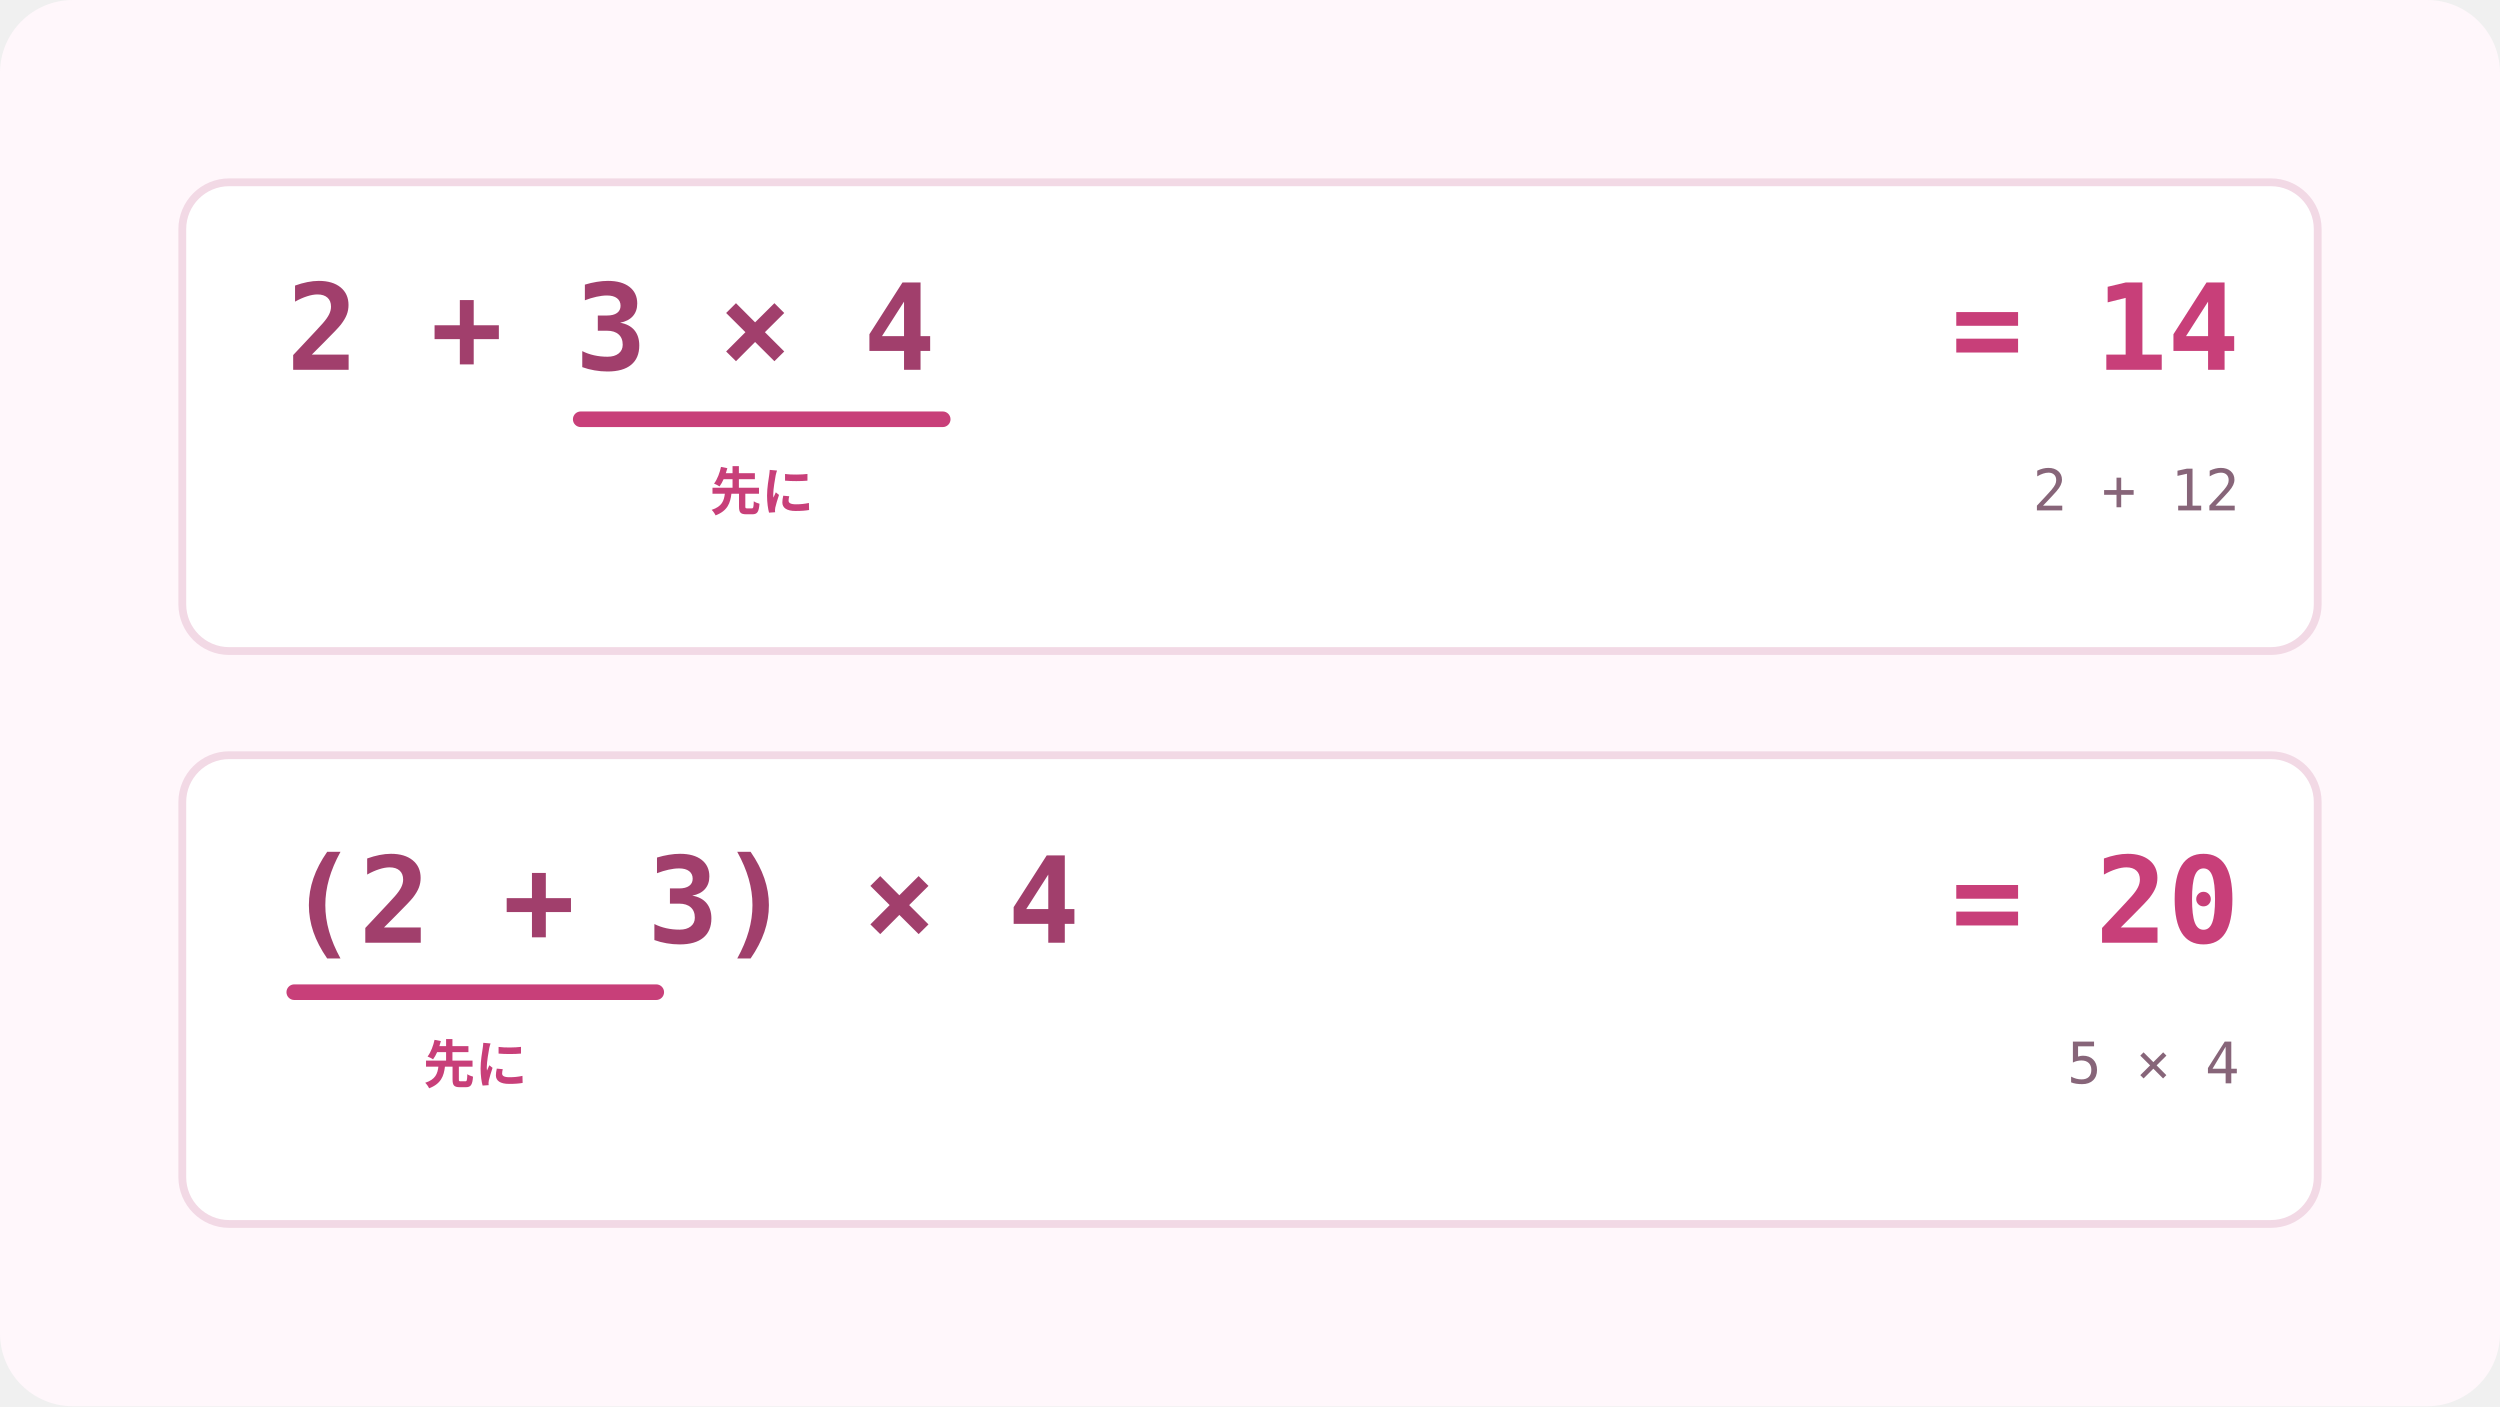
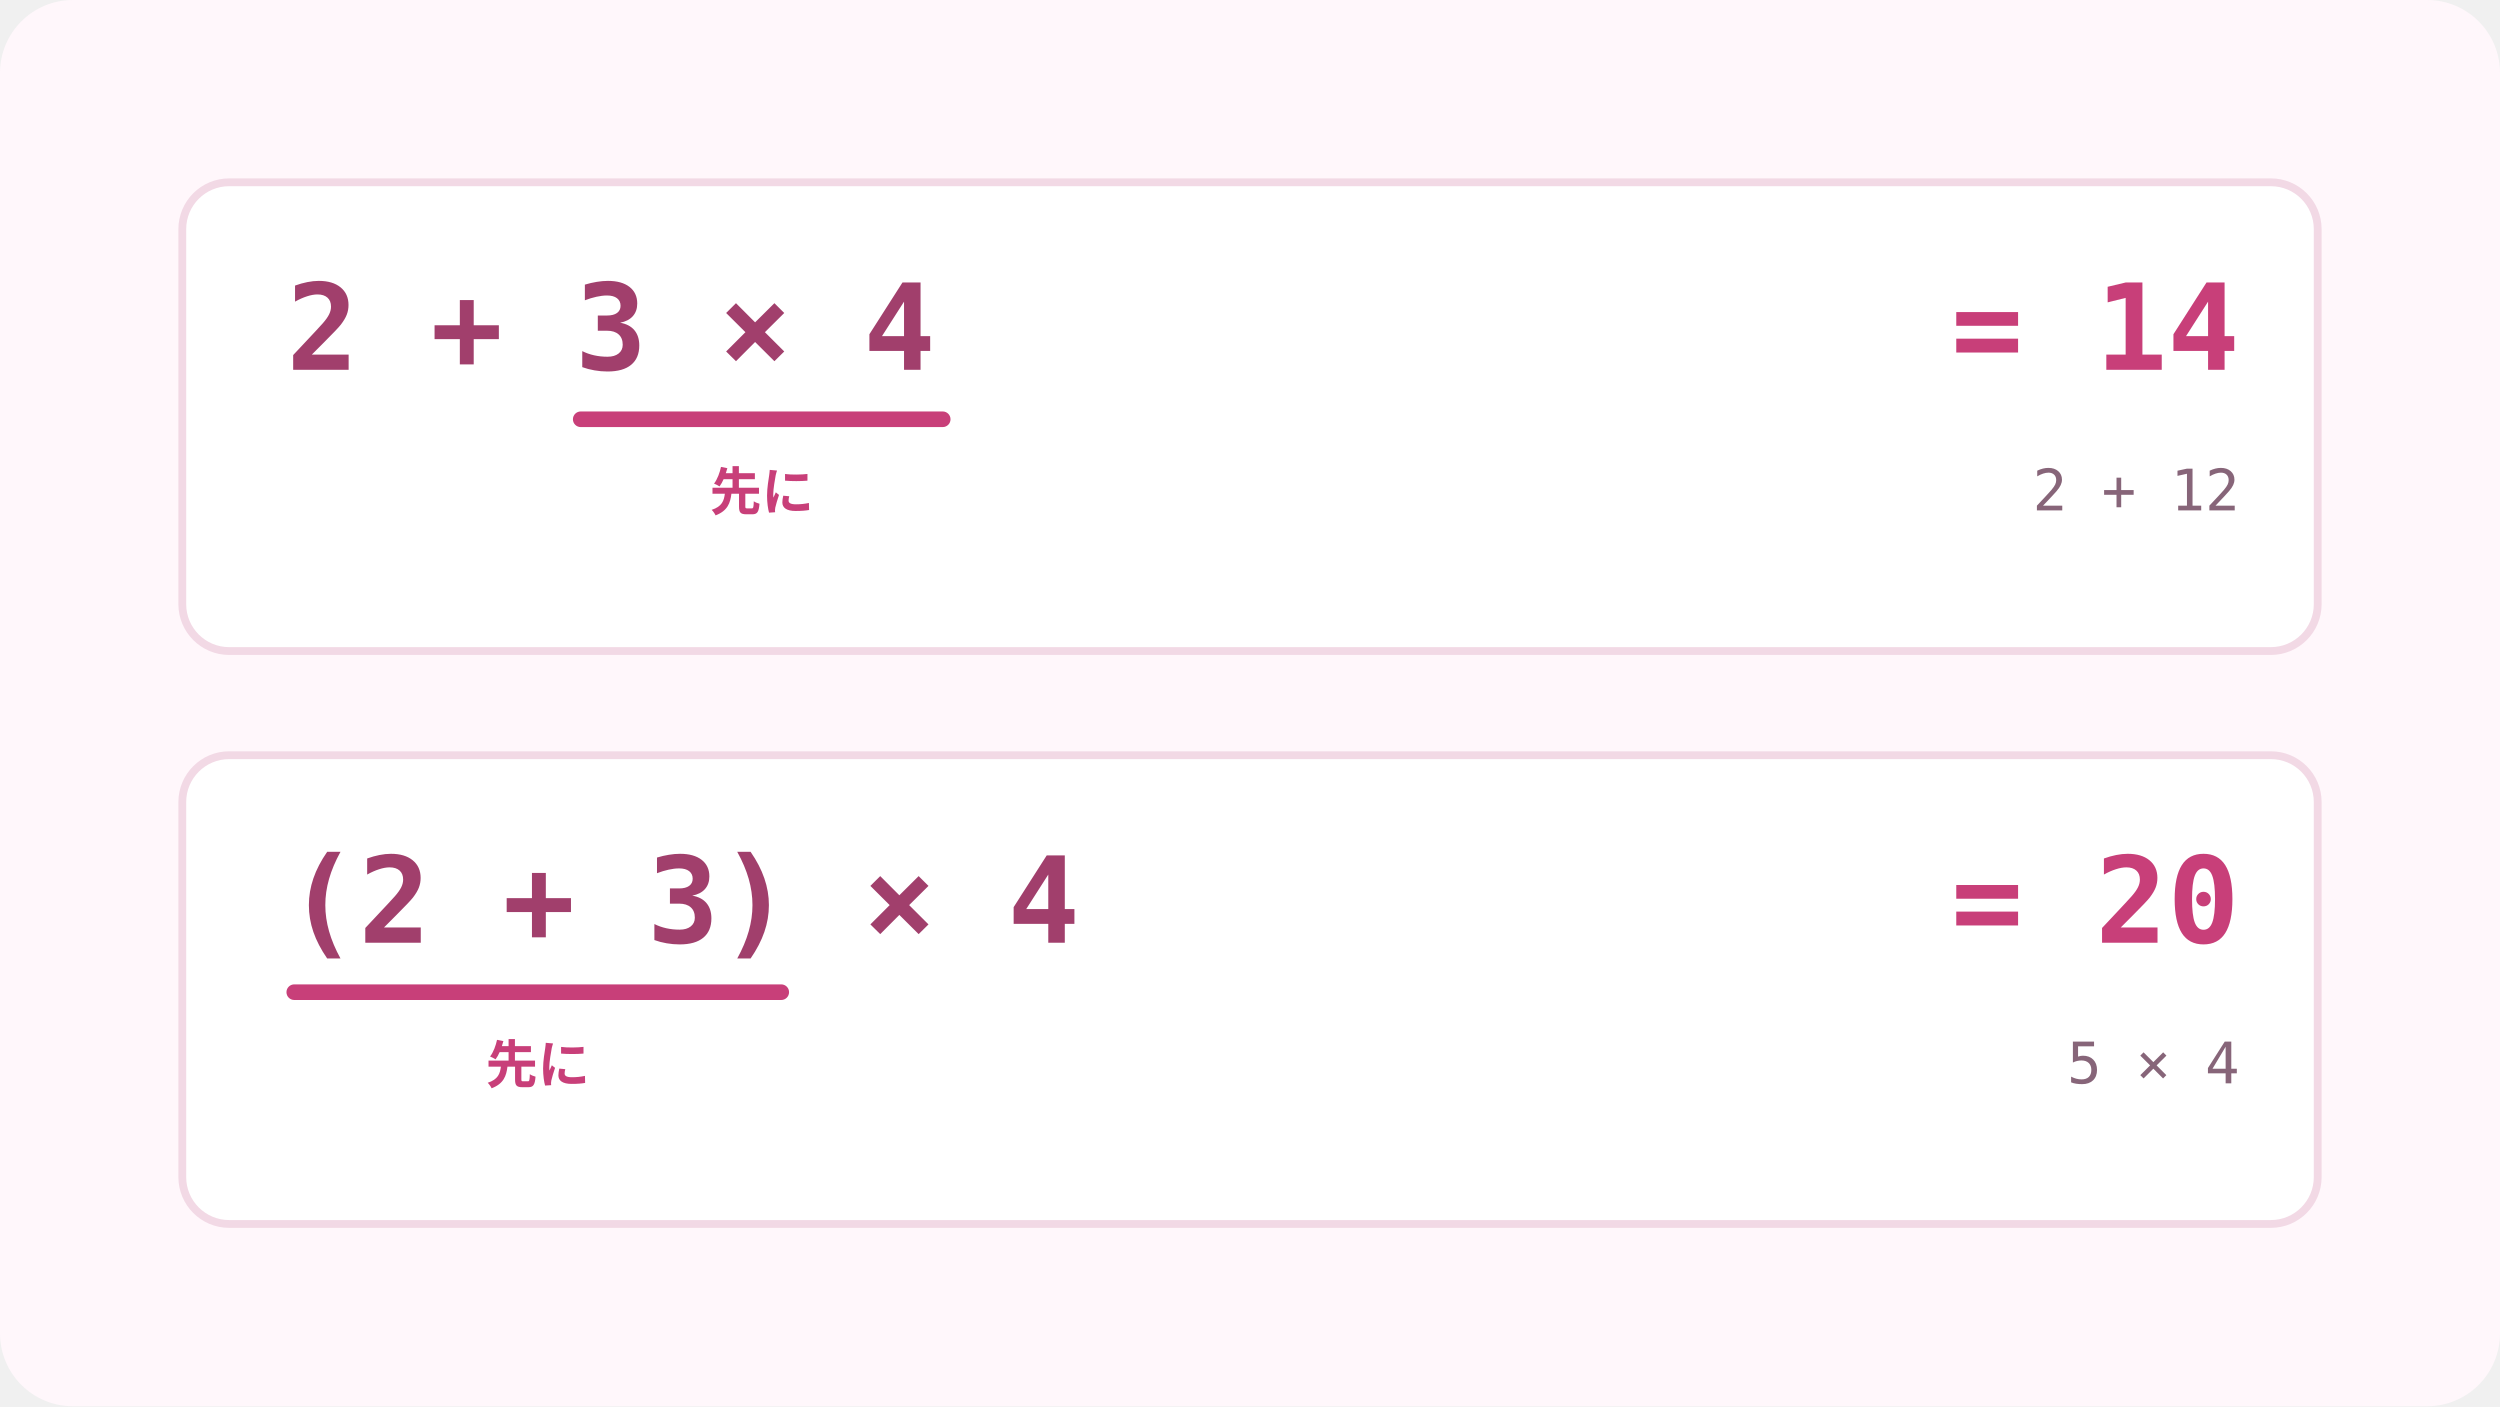
<svg xmlns="http://www.w3.org/2000/svg" viewBox="0 0 960 540" role="img" aria-label="カッコで、どこを先に計算するかが変わります。">
  <rect width="960" height="540" rx="28" fill="#fff7fb" />
  <rect x="70" y="70" width="820" height="180" rx="18" fill="#ffffff" stroke="#f2d9e5" stroke-width="3" />
  <text x="110" y="142" fill="#a13f6c" font-size="46" font-weight="700" text-anchor="start" font-family="ui-monospace,Menlo,Consolas,monospace">2 + 3 × 4</text>
  <rect x="220" y="158" width="145" height="6" rx="3" fill="#c83f79" />
  <text x="292.5" y="196" fill="#c83f79" font-size="20" font-weight="700" text-anchor="middle" font-family="system-ui,'PingFang SC','Noto Sans SC','Hiragino Sans',sans-serif">先に</text>
  <text x="860" y="142" fill="#c83f79" font-size="46" font-weight="800" text-anchor="end" font-family="ui-monospace,Menlo,Consolas,monospace">= 14</text>
  <text x="860" y="196" fill="#876579" font-size="22" font-weight="400" text-anchor="end" font-family="ui-monospace,Menlo,Consolas,monospace">2 + 12</text>
  <rect x="70" y="290" width="820" height="180" rx="18" fill="#ffffff" stroke="#f2d9e5" stroke-width="3" />
  <text x="110" y="362" fill="#a13f6c" font-size="46" font-weight="700" text-anchor="start" font-family="ui-monospace,Menlo,Consolas,monospace">(2 + 3) × 4</text>
-   <rect x="110" y="378" width="145" height="6" rx="3" fill="#c83f79" />
-   <text x="182.5" y="416" fill="#c83f79" font-size="20" font-weight="700" text-anchor="middle" font-family="system-ui,'PingFang SC','Noto Sans SC','Hiragino Sans',sans-serif">先に</text>
+   <rect x="110" y="378" width="193" height="6" rx="3" fill="#c83f79" />
+   <text x="206.5" y="416" fill="#c83f79" font-size="20" font-weight="700" text-anchor="middle" font-family="system-ui,'PingFang SC','Noto Sans SC','Hiragino Sans',sans-serif">先に</text>
  <text x="860" y="362" fill="#c83f79" font-size="46" font-weight="800" text-anchor="end" font-family="ui-monospace,Menlo,Consolas,monospace">= 20</text>
  <text x="860" y="416" fill="#876579" font-size="22" font-weight="400" text-anchor="end" font-family="ui-monospace,Menlo,Consolas,monospace">5 × 4</text>
</svg>
